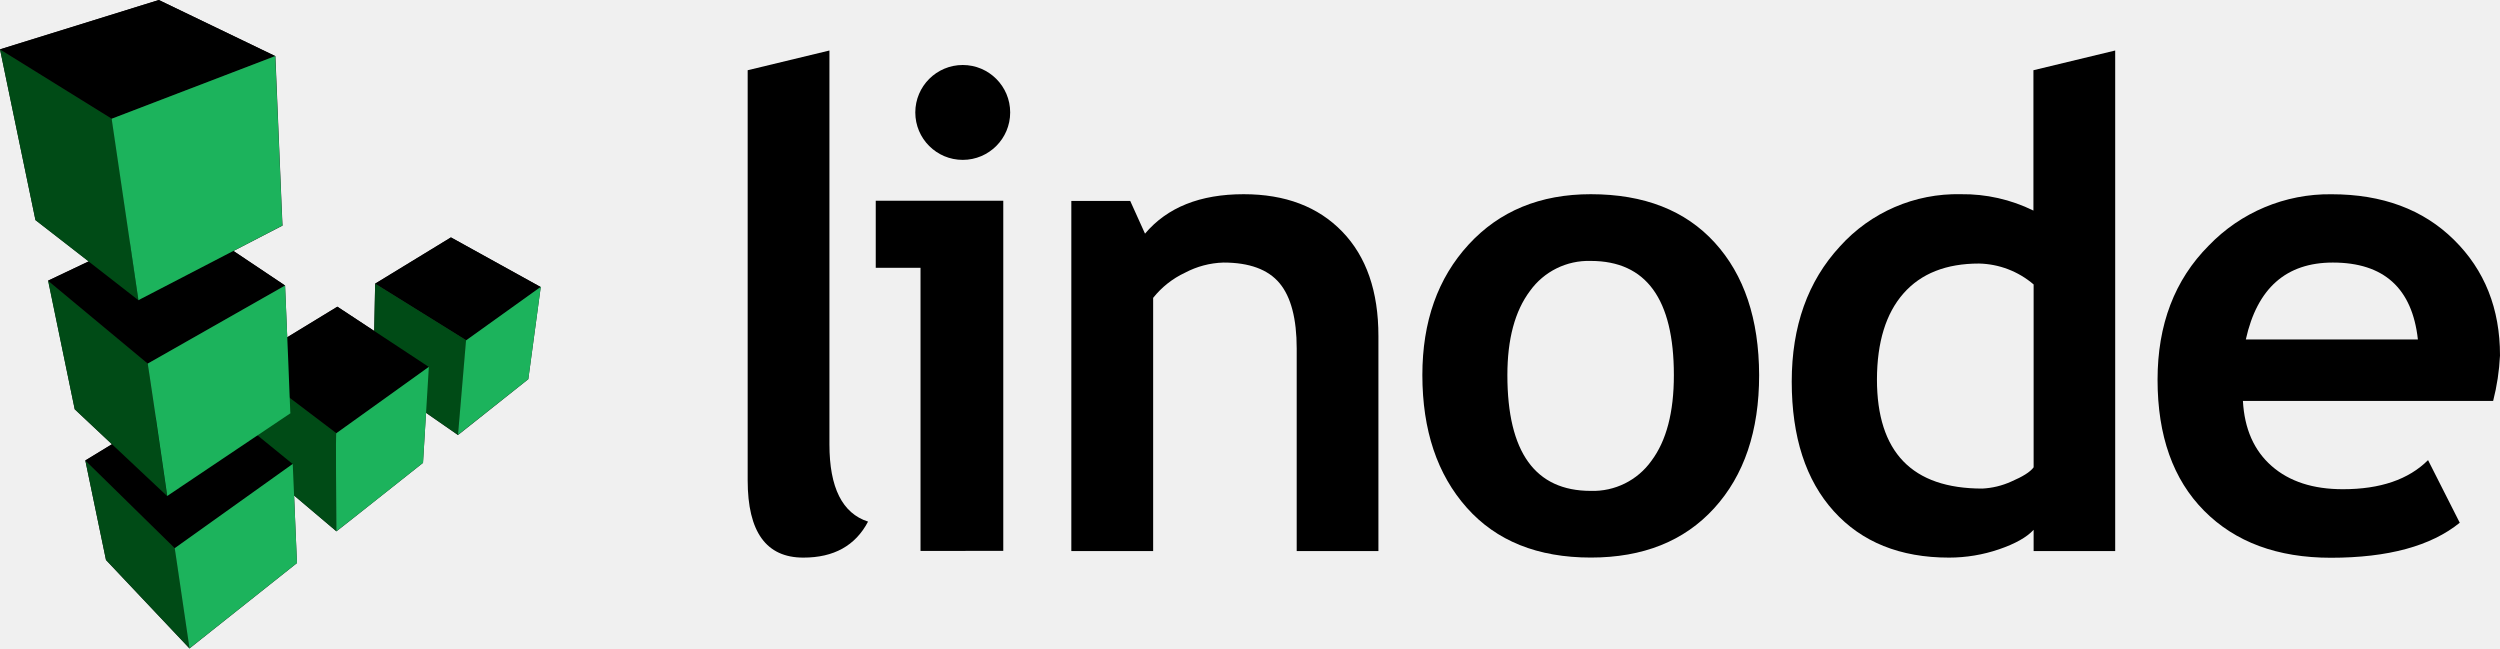
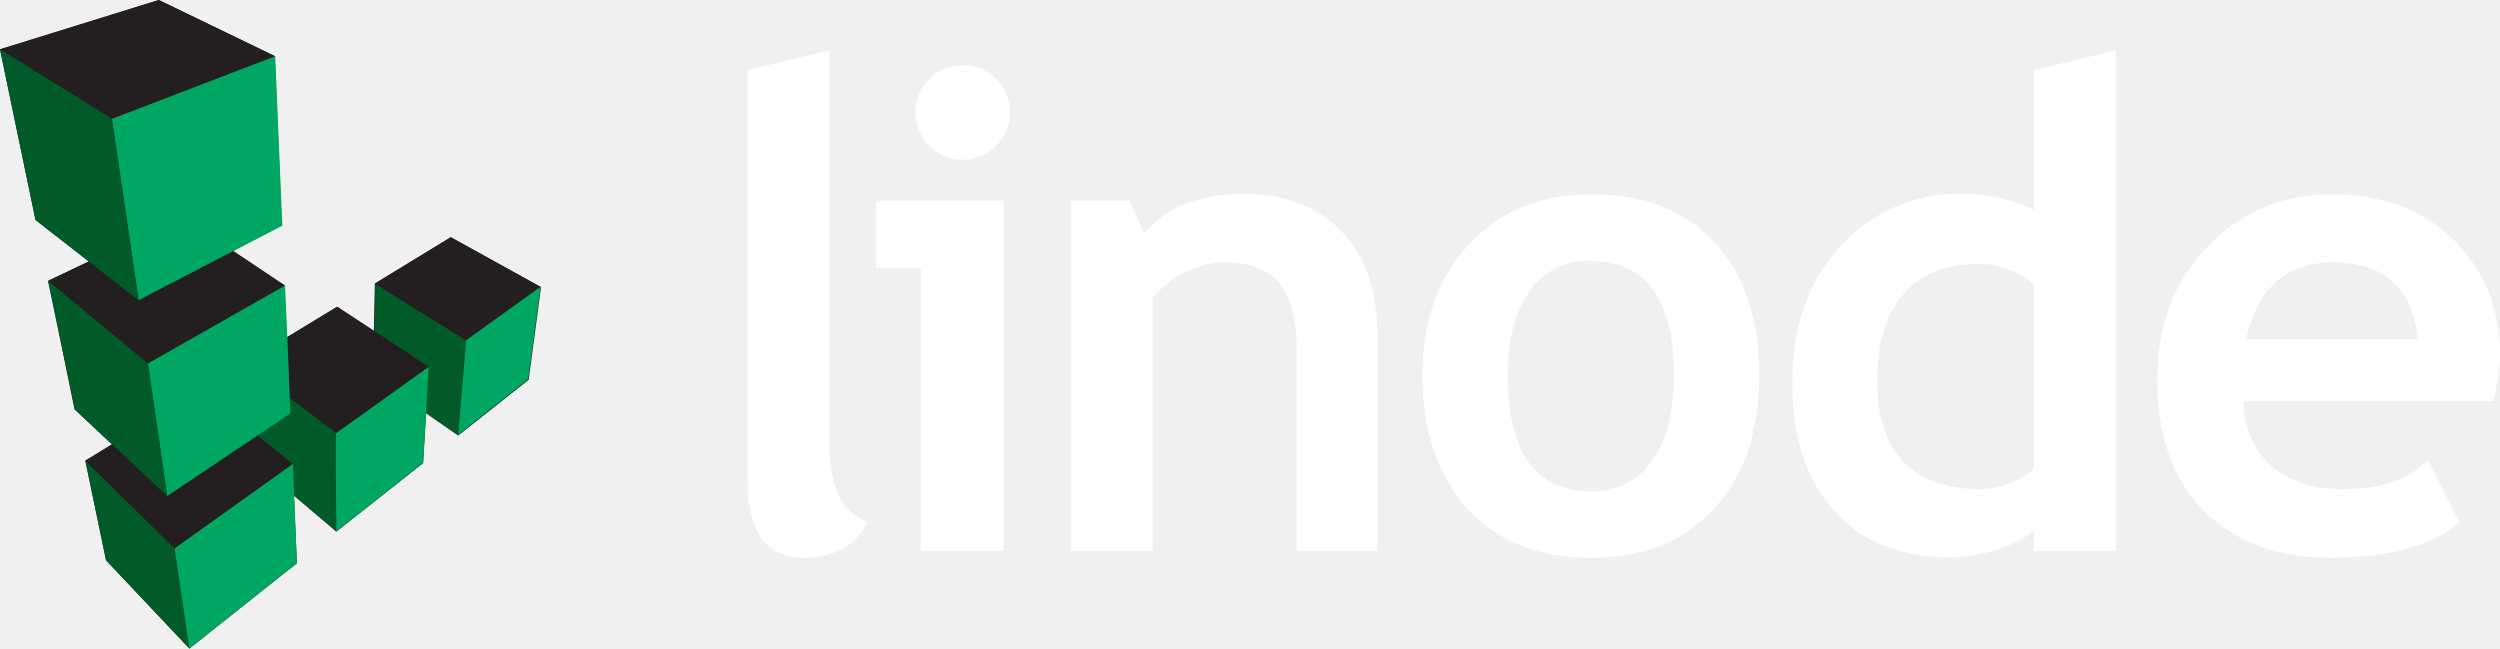
- <svg xmlns="http://www.w3.org/2000/svg" viewBox="0 0 506.94 131.5">
-   <path d="m109.65 58.21-18.21-10.07-15.37 9.38-.19 9.59-7.47-4.92-10.16 6.19-.44-10.48-10.48-7 10-5.17c-.08 0 0 1-1.48-34.34l-23.65-11.39-32.2 10 7.19 34.63 10.81 8.37-8.22 3.9 5.37 26.1 7.55 7.09-5.4 3.29 4.19 20.18 16.94 17.94c.08-.1 1.78-1.41 21.79-17.32l-.58-13.71 8.58 7.28c.12-.12 1.84-1.39 17.56-13.89l.61-10.14 6.48 4.5c.13-.12 1.58-1.22 14.26-11.33z" fill="#231f20" />
-   <path d="m94.54 69 15.11-10.79-18.21-10.07-15.37 9.38z" />
-   <path d="m92.87 88.2 1.67-19.2-18.47-11.48-.38 18.75z" fill="#004b16" />
-   <path d="m68.22 107.73v-19.89l-18.66-14.15 1.47 19.54z" fill="#004b16" />
-   <path d="m68.22 87.84 18.74-13.43-18.55-12.22-18.85 11.5z" />
-   <path d="m38.43 131.48-2.98-20.32-18.15-17.8 4.19 20.18z" fill="#004b16" />
-   <path d="m35.45 111.16 23.91-17.06-18.53-15.09-23.53 14.35z" />
-   <path d="m33.9 100.6-3.94-26.88-20.22-16.81 5.41 26.07z" fill="#004b16" />
-   <path d="m29.96 73.72 27.85-15.82-20.8-13.94-27.27 12.95z" />
-   <path d="m28.07 60.88-5.4-36.81-22.67-14.06 7.19 34.62z" fill="#004b16" />
-   <path d="m22.67 24.07 33.14-12.7-23.61-11.37-32.2 10.01z" />
-   <g fill="#1cb35c">
-     <path d="m107.13 76.87c-14.02 11.13-14.33 11.33-14.26 11.33 1.74-20.1 1.59-19.2 1.67-19.2 16-11.45 15-10.79 15.11-10.79z" />
-     <path d="m85.78 93.84c-17.35 13.8-17.63 13.89-17.56 13.89-.17-20.82-.07-19.89 0-19.89 20-14.3 18.67-13.43 18.74-13.43z" />
-     <path d="m60.22 114.16c-21.66 17.22-21.86 17.32-21.79 17.32-3.07-20.94-3-20.32-3-20.32 25.47-18.16 23.86-17.06 23.93-17.06z" />
-     <path d="m55.81 11.37c1.52 35.37 1.4 34.34 1.48 34.34-28.66 14.89-29.29 15.17-29.22 15.17-5.52-37.63-5.47-36.81-5.4-36.81z" />
-     <path d="m57.81 57.9c1.15 26.81 1 25.88 1.11 25.88-24.81 16.67-25.09 16.82-25 16.82-4-27.58-4-26.88-3.94-26.88z" />
+ <svg xmlns="http://www.w3.org/2000/svg" enable-background="new 0 0 506.9 131.5" viewBox="0 0 506.9 131.5">
+   <g fill="#fff">
+     <path d="m151.6 14.2 16.6-4v79.9c0 8.8 2.6 14 7.8 15.7-2.6 4.9-6.9 7.3-13.1 7.3-7.5 0-11.3-5.2-11.3-15.7z" />
+     <path d="m186.7 111.7v-57.4h-9.1v-13.6h25.9v71zm8.5-98.5c5.3 0 9.6 4.3 9.6 9.6s-4.3 9.6-9.6 9.6-9.6-4.3-9.6-9.6c0-5.3 4.3-9.6 9.6-9.6z" />
+     <path d="m262.9 111.7v-41c0-6.1-1.2-10.5-3.5-13.3s-6.1-4.2-11.4-4.2c-2.7.1-5.4.8-7.8 2.1-2.5 1.2-4.7 2.9-6.5 5.1v51.3h-16.6v-71h11.9l3 6.6c4.5-5.3 11.2-8 20-8 8.4 0 15.1 2.5 20 7.6s7.3 12.1 7.3 21.2v43.6z" />
+     <path d="m288.4 76.1c0-10.8 3.1-19.7 9.4-26.5s14.5-10.2 24.8-10.2c10.8 0 19.2 3.3 25.1 9.8 6 6.5 9 15.5 9 26.9 0 11.3-3 20.3-9.1 27s-14.4 10-25 10c-10.8 0-19.2-3.4-25.2-10.1-6-6.8-9-15.8-9-26.9zm17.3 0c0 15.6 5.6 23.5 16.9 23.5 4.9.2 9.5-2.1 12.3-6.1 3-4.1 4.5-9.8 4.5-17.4 0-15.4-5.6-23.1-16.9-23.2-4.9-.2-9.5 2.1-12.3 6.1-3 4.1-4.5 9.8-4.5 17.1z" />
+     <path d="m412.4 111.7v-4.3c-1.4 1.5-3.7 2.8-7 3.9s-6.7 1.7-10.1 1.7c-9.9 0-17.7-3.1-23.4-9.4s-8.5-15-8.5-26.3c0-11.2 3.3-20.4 9.8-27.4 6.2-6.9 15.2-10.8 24.5-10.6 5.1-.1 10.1 1.1 14.7 3.3v-28.4l16.6-4v101.5zm0-54c-3.1-2.7-7-4.1-11.1-4.2-6.7 0-11.8 2-15.3 6.1-3.6 4-5.3 9.8-5.4 17.4 0 14.8 7.1 22.2 21.4 22.2 2-.1 4-.6 5.9-1.4 2.3-1 3.8-1.9 4.5-2.9z" />
+     <path d="m505.5 81.3h-50.7c.3 5.7 2.2 10.1 5.8 13.2s8.4 4.7 14.5 4.7c7.6 0 13.3-2 17.2-5.9l6.4 12.7c-5.8 4.7-14.5 7.1-26.1 7.1-10.8 0-19.4-3.2-25.7-9.5s-9.5-15.2-9.5-26.6c0-11.2 3.5-20.3 10.4-27.2 6.5-6.8 15.5-10.5 24.9-10.4 10.3 0 18.6 3.1 24.8 9.2s9.4 14 9.4 23.5c-.1 3.1-.6 6.2-1.4 9.2zm-50.1-12.5h34.9c-1.2-10.4-6.9-15.6-17.2-15.6-9.5 0-15.4 5.2-17.7 15.6z" />
  </g>
-   <path d="m151.61 14.24 16.58-4v79.88q0 13.13 7.83 15.65-3.84 7.31-13.13 7.3-11.28 0-11.28-15.66z" />
-   <path d="m186.66 111.72v-57.42h-9.08v-13.6h25.86v71zm8.56-98.54a9.62 9.62 0 1 1 -9.62 9.62 9.63 9.63 0 0 1 9.62-9.62z" />
-   <path d="m262.94 111.74v-41.06c0-6.05-1.16-10.48-3.48-13.26s-6.11-4.18-11.37-4.18a17.74 17.74 0 0 0 -7.8 2.06 18 18 0 0 0 -6.46 5.1v51.34h-16.59v-71h11.94l3 6.64q6.76-8 20-8 12.66 0 20 7.59t7.33 21.19v43.58z" />
-   <path d="m288.42 76.06q0-16.26 9.38-26.47t24.77-10.21q16.19 0 25.14 9.82t9 26.86q0 17-9.12 27t-25 10q-16.18 0-25.17-10.12t-9-26.88zm17.24 0q0 23.47 16.91 23.48a14.54 14.54 0 0 0 12.31-6.11q4.55-6.09 4.54-17.37 0-23.14-16.85-23.15a14.61 14.61 0 0 0 -12.33 6.09q-4.58 6.11-4.58 17.06z" />
-   <path d="m412.37 111.74v-4.31c-1.37 1.5-3.71 2.82-7 3.95a31.33 31.33 0 0 1 -10.15 1.69q-14.87 0-23.38-9.42t-8.52-26.27q0-16.84 9.78-27.42a32 32 0 0 1 24.51-10.58 32.37 32.37 0 0 1 14.72 3.32v-28.46l16.58-4v101.5zm0-54.06a17.6 17.6 0 0 0 -11.07-4.24q-10 0-15.33 6.07t-5.37 17.41q0 22.15 21.36 22.15a16.11 16.11 0 0 0 5.87-1.42c2.32-1 3.83-1.92 4.54-2.89z" />
-   <path d="m505.55 81.3h-50.74q.46 8.49 5.83 13.2t14.46 4.7q11.34 0 17.25-5.9l6.43 12.7q-8.75 7.09-26.13 7.1-16.25 0-25.7-9.52t-9.45-26.58q0-16.78 10.38-27.2a33.91 33.91 0 0 1 24.9-10.41q15.45 0 24.81 9.22t9.35 23.48a46.28 46.28 0 0 1 -1.39 9.21zm-50.15-12.47h34.89q-1.73-15.58-17.24-15.59-14.2 0-17.65 15.59z" />
+   <path d="m109.7 58.2-18.3-10.1-15.4 9.4-.2 9.6-7.5-4.9-10.2 6.2-.4-10.5-10.5-7 10-5.2c-.1 0 0 1-1.5-34.3l-23.5-11.4-32.2 10 7.2 34.6 10.8 8.4-8.2 3.9 5.3 26.1 7.6 7.1-5.4 3.3 4.2 20.2 16.9 17.9c.1-.1 1.8-1.4 21.8-17.3l-.6-13.7 8.6 7.3c.1-.1 1.8-1.4 17.6-13.9l.6-10.1 6.5 4.5c.1-.1 1.6-1.2 14.3-11.3z" fill="#221f1f" />
+   <path d="m92.9 88.2 1.6-19.2-18.4-11.5-.4 18.8z" fill="#005b28" />
+   <path d="m68.2 107.7v-19.9l-18.6-14.1 1.4 19.5z" fill="#005b28" />
+   <path d="m38.4 131.5-3-20.3-18.1-17.8 4.2 20.2z" fill="#005b28" />
+   <path d="m94.5 69 15.1-10.8-18.2-10.1-15.4 9.4zm-26.3 18.8 18.8-13.4-18.6-12.2-18.8 11.5zm-32.7 23.4 23.9-17.1-18.6-15.1-23.5 14.4zm-5.5-37.5 27.8-15.8-20.8-13.9-27.3 13zm-7.3-49.6 33.1-12.7-23.6-11.4-32.2 10z" fill="#231f20" />
+   <path d="m107.1 76.9c-14 11.1-14.3 11.3-14.2 11.3 1.7-20.1 1.6-19.2 1.6-19.2 16-11.5 15-10.8 15.1-10.8z" fill="#00a762" />
+   <path d="m85.8 93.8c-17.3 13.8-17.6 13.9-17.6 13.9-.2-20.8-.1-19.9 0-19.9 20-14.3 18.7-13.4 18.7-13.4z" fill="#00a762" />
+   <path d="m60.2 114.2c-21.7 17.2-21.9 17.3-21.8 17.3-3.1-20.9-3-20.3-3-20.3 25.5-18.2 23.9-17.1 24-17.1z" fill="#00a762" />
+   <path d="m55.8 11.4c1.5 35.4 1.4 34.3 1.5 34.3-28.7 14.9-29.3 15.2-29.2 15.2-5.5-37.6-5.5-36.8-5.4-36.8z" fill="#00a762" />
+   <path d="m57.8 57.9c1.2 26.8 1 25.9 1.1 25.9-24.8 16.7-25.1 16.8-25 16.8-4-27.6-4-26.9-3.9-26.9z" fill="#00a762" />
+   <path d="m28.1 60.9-5.4-36.8-22.7-14.1 7.2 34.6z" fill="#005b28" />
+   <path d="m33.9 100.6-3.9-26.9-20.3-16.8 5.5 26.1z" fill="#005b28" />
</svg>
